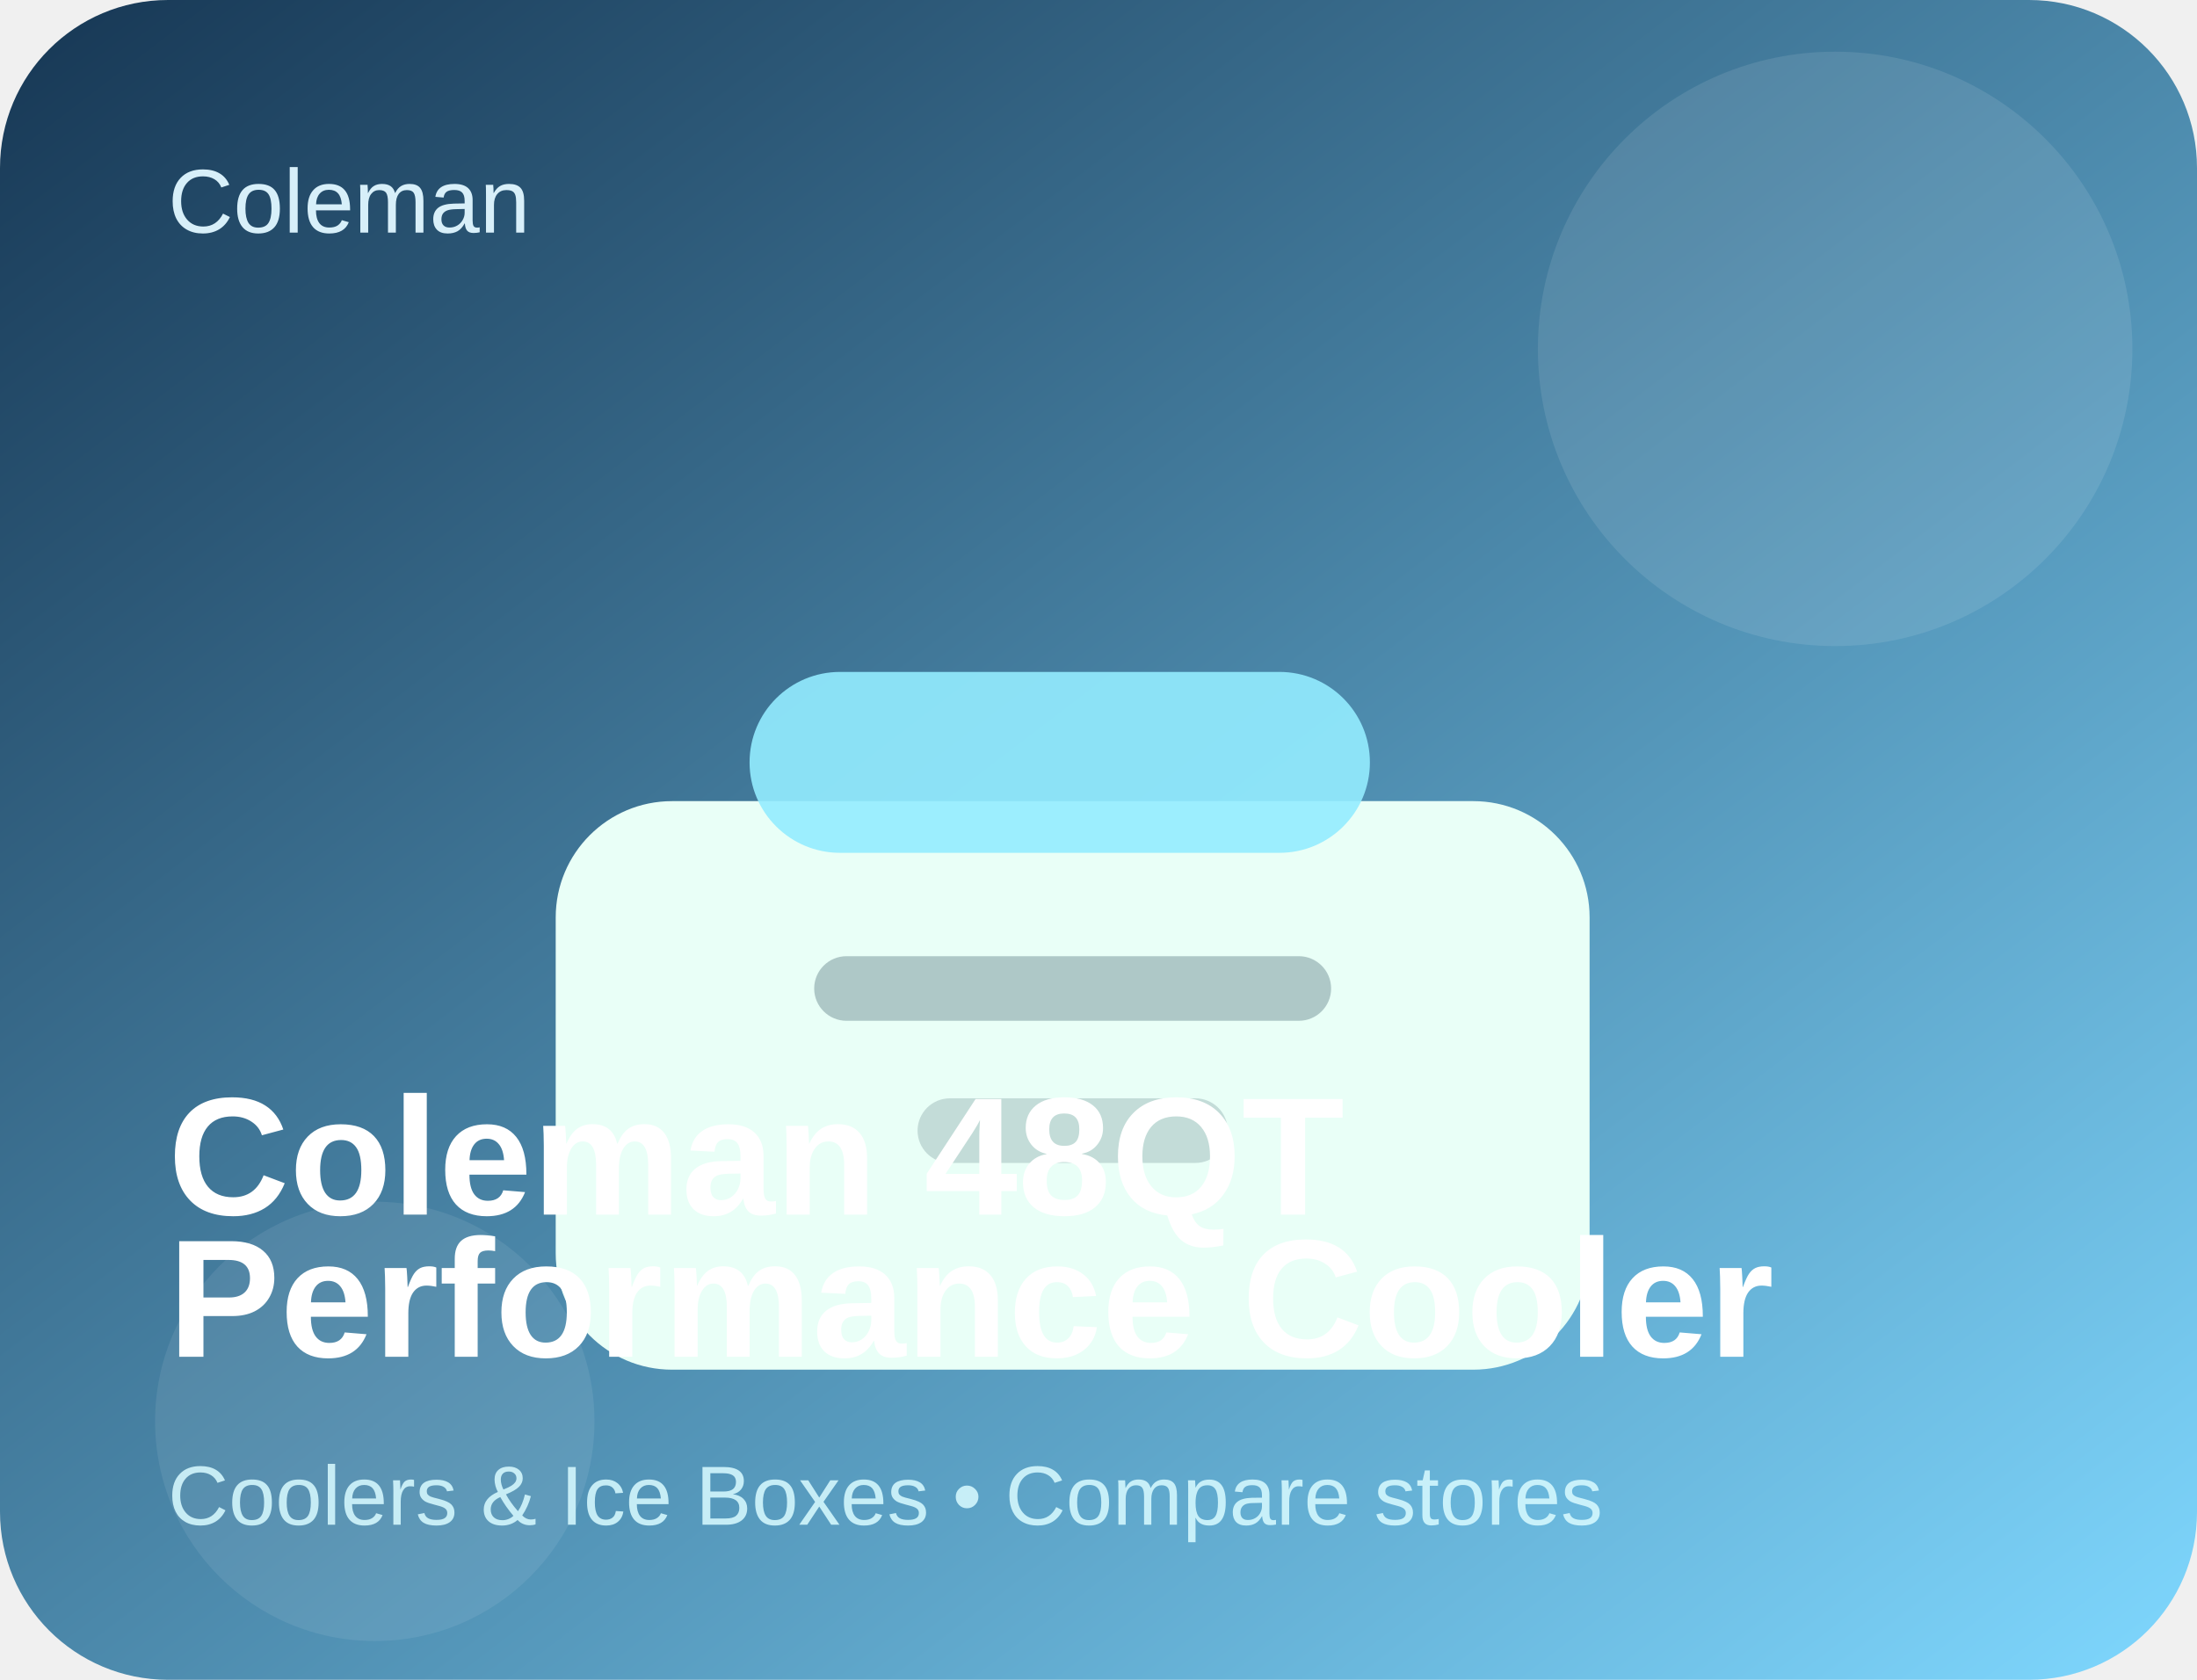
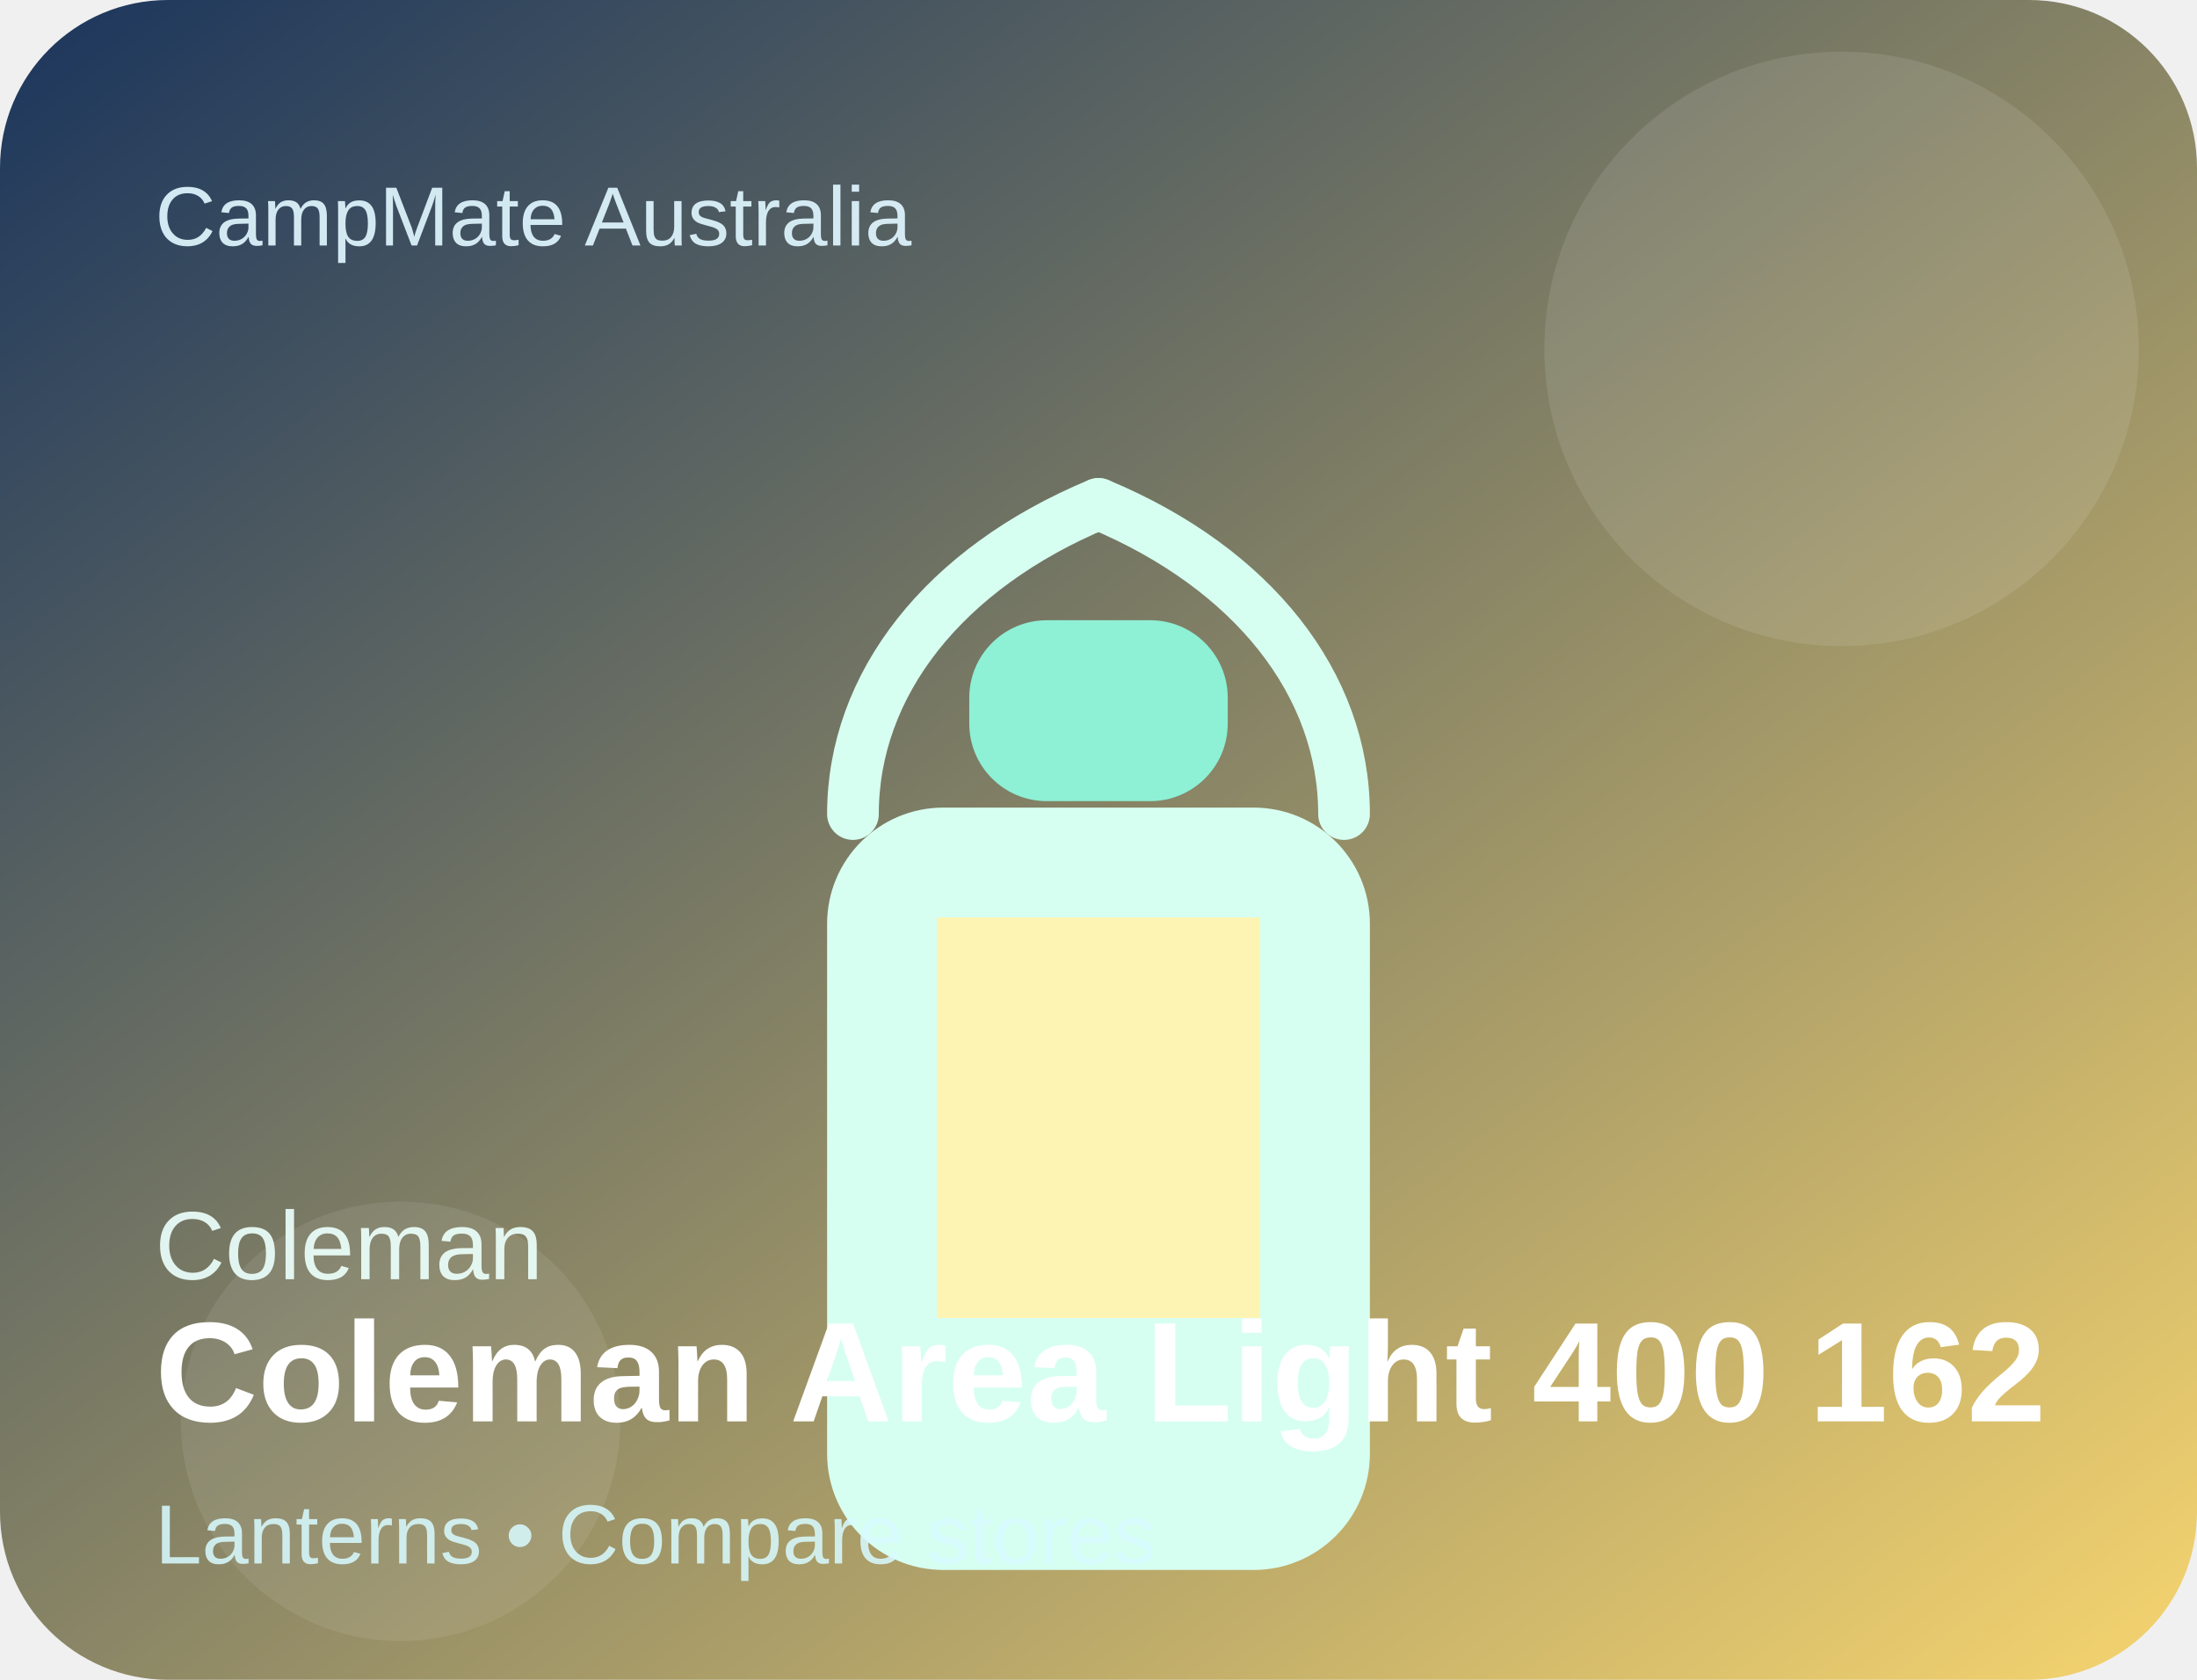
- <svg xmlns="http://www.w3.org/2000/svg" viewBox="0 0 340 260" role="img" aria-label="Coleman 48QT Performance Cooler">
+ <svg xmlns="http://www.w3.org/2000/svg" viewBox="0 0 340 260" role="img" aria-label="Coleman Area Light 400 162">
  <defs>
    <linearGradient id="g" x1="0" y1="0" x2="1" y2="1">
-       <stop offset="0%" stop-color="#163653" />
-       <stop offset="100%" stop-color="#7fd8ff" />
+       <stop offset="0%" stop-color="#19345c" />
+       <stop offset="100%" stop-color="#f7d56f" />
    </linearGradient>
  </defs>
  <rect width="340" height="260" rx="26" fill="url(#g)" />
-   <circle cx="284" cy="54" r="46" fill="#ffffff" opacity="0.10" />
-   <circle cx="58" cy="220" r="34" fill="#ffffff" opacity="0.08" />
-   <rect x="86" y="124" width="160" height="88" rx="18" fill="#e9fff7" />
-   <rect x="116" y="104" width="96" height="28" rx="14" fill="#93ecff" opacity="0.9" />
-   <rect x="126" y="148" width="80" height="10" rx="5" fill="#163b4b" opacity="0.28" />
-   <rect x="142" y="170" width="48" height="10" rx="5" fill="#163b4b" opacity="0.18" />
-   <text x="26" y="36" font-family="Arial, Helvetica, sans-serif" font-size="14" fill="#dff6ff" opacity="0.96">Coleman</text>
-   <text x="26" y="188" font-family="Arial, Helvetica, sans-serif" font-size="26" font-weight="700" fill="#ffffff">Coleman 48QT</text>
-   <text x="26" y="210" font-family="Arial, Helvetica, sans-serif" font-size="26" font-weight="700" fill="#ffffff">Performance Cooler</text>
-   <text x="26" y="236" font-family="Arial, Helvetica, sans-serif" font-size="13" fill="#d8faff" opacity="0.86">Coolers &amp; Ice Boxes • Compare stores</text>
+   <circle cx="285" cy="54" r="46" fill="#ffffff" opacity="0.10" />
+   <circle cx="62" cy="220" r="34" fill="#ffffff" opacity="0.08" />
+   <rect x="128" y="125" width="84" height="118" rx="18" fill="#d7fff1" />
+   <rect x="150" y="96" width="40" height="28" rx="12" fill="#8ef0d5" />
+   <path d="M145 142 h50 v62 h-50z" fill="#fff3b0" opacity="0.95" />
+   <path d="M170 78 c-24 10-38 28-38 48" stroke="#d7fff1" stroke-width="8" fill="none" stroke-linecap="round" />
+   <path d="M170 78 c24 10 38 28 38 48" stroke="#d7fff1" stroke-width="8" fill="none" stroke-linecap="round" />
+   <text x="24" y="38" font-family="Arial, Helvetica, sans-serif" font-size="13" fill="#dff6ff" opacity="0.92">CampMate Australia</text>
+   <text x="24" y="198" font-family="Arial, Helvetica, sans-serif" font-size="15" fill="#ecfffb" opacity="0.92">Coleman</text>
+   <text x="24" y="220" font-family="Arial, Helvetica, sans-serif" font-size="22" font-weight="700" fill="#ffffff">Coleman Area Light 400 162</text>
+   <text x="24" y="242" font-family="Arial, Helvetica, sans-serif" font-size="13" fill="#d8faff" opacity="0.86">Lanterns • Compare stores</text>
</svg>
